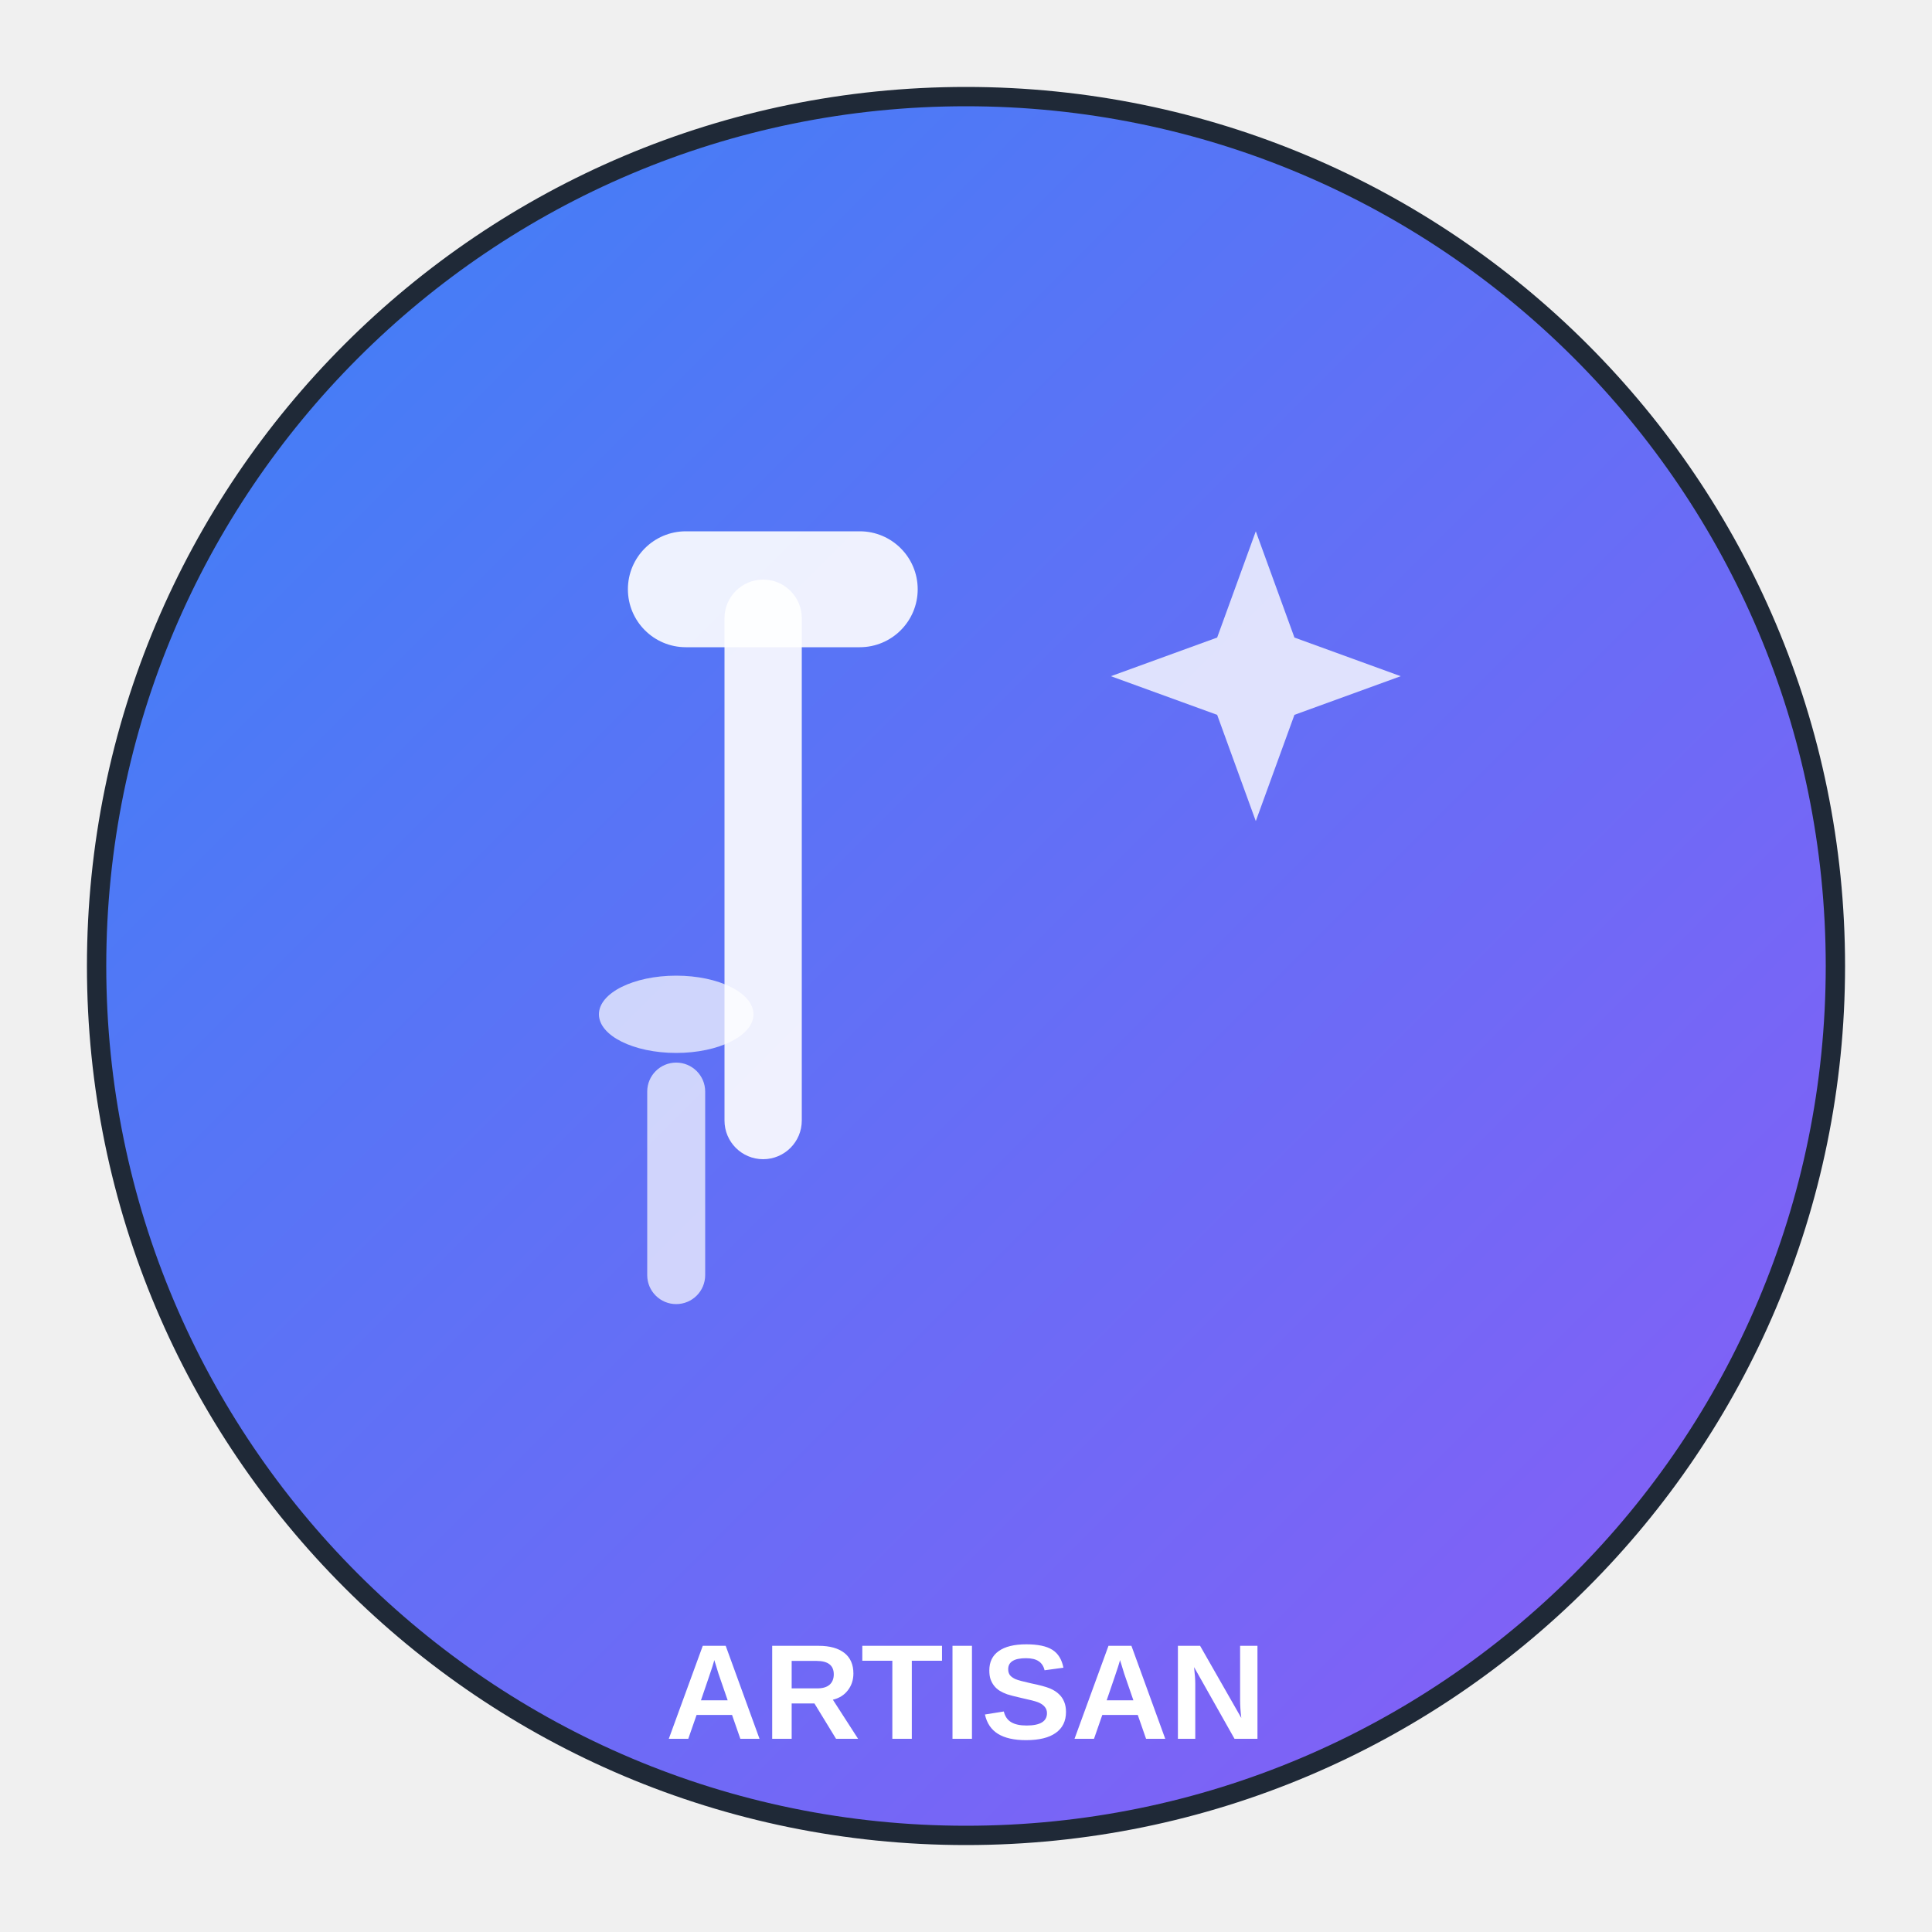
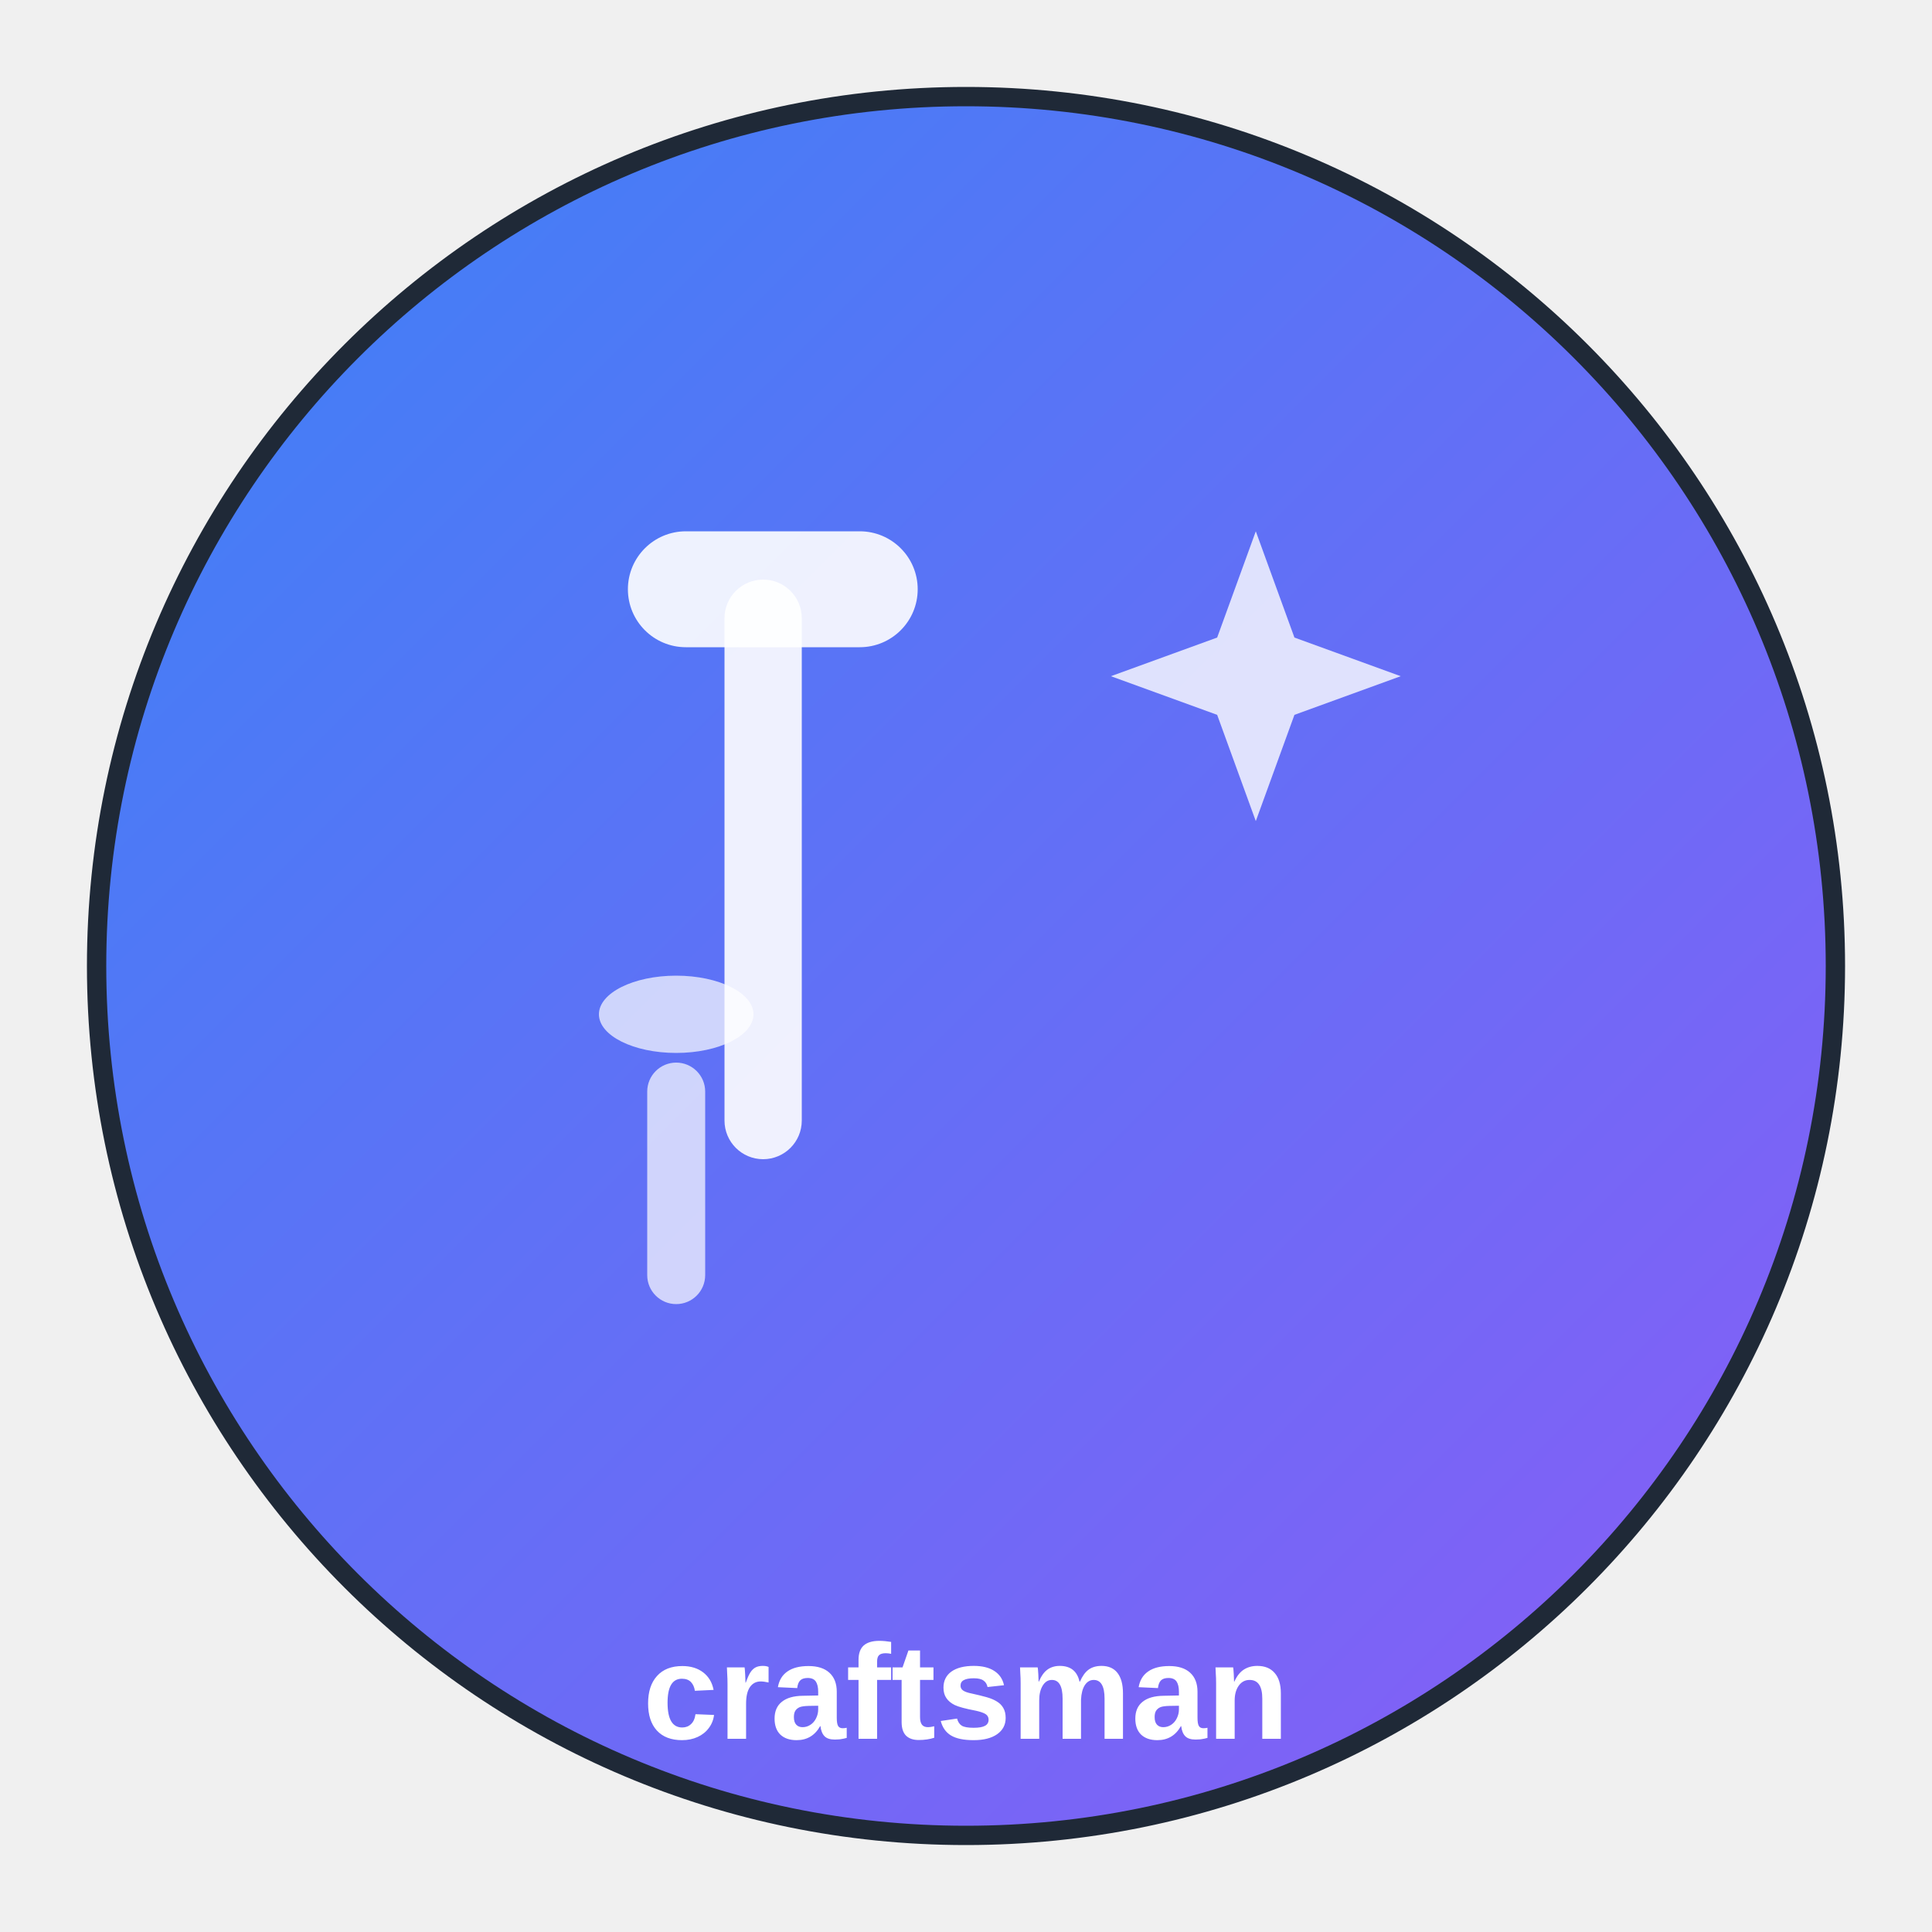
<svg xmlns="http://www.w3.org/2000/svg" width="200" height="200" viewBox="0 0 200 200" fill="none">
  <defs>
    <linearGradient id="bgGradient" x1="0%" y1="0%" x2="100%" y2="100%">
      <stop offset="0%" style="stop-color:#3B82F6;stop-opacity:1" />
      <stop offset="100%" style="stop-color:#8B5CF6;stop-opacity:1" />
    </linearGradient>
  </defs>
  <circle cx="100" cy="100" r="90" fill="url(#bgGradient)" stroke="#1F2937" stroke-width="2" />
  <g transform="translate(100, 100)">
    <rect x="-25" y="-40" width="8" height="60" rx="4" fill="white" opacity="0.9" />
    <rect x="-35" y="-45" width="30" height="12" rx="6" fill="white" opacity="0.9" />
    <g transform="translate(30, -30)">
      <path d="M0,-15 L4,-4 L15,0 L4,4 L0,15 L-4,4 L-15,0 L-4,-4 Z" fill="white" opacity="0.8" />
    </g>
    <g transform="translate(-30, 30)">
      <rect x="-3" y="-20" width="6" height="25" rx="3" fill="white" opacity="0.7" />
      <ellipse cx="0" cy="-25" rx="8" ry="4" fill="white" opacity="0.7" />
    </g>
  </g>
  <text x="100" y="180" text-anchor="middle" font-family="Arial, sans-serif" font-size="14" font-weight="bold" fill="white">
-     ARTISAN
+     craftsman
  </text>
</svg>
